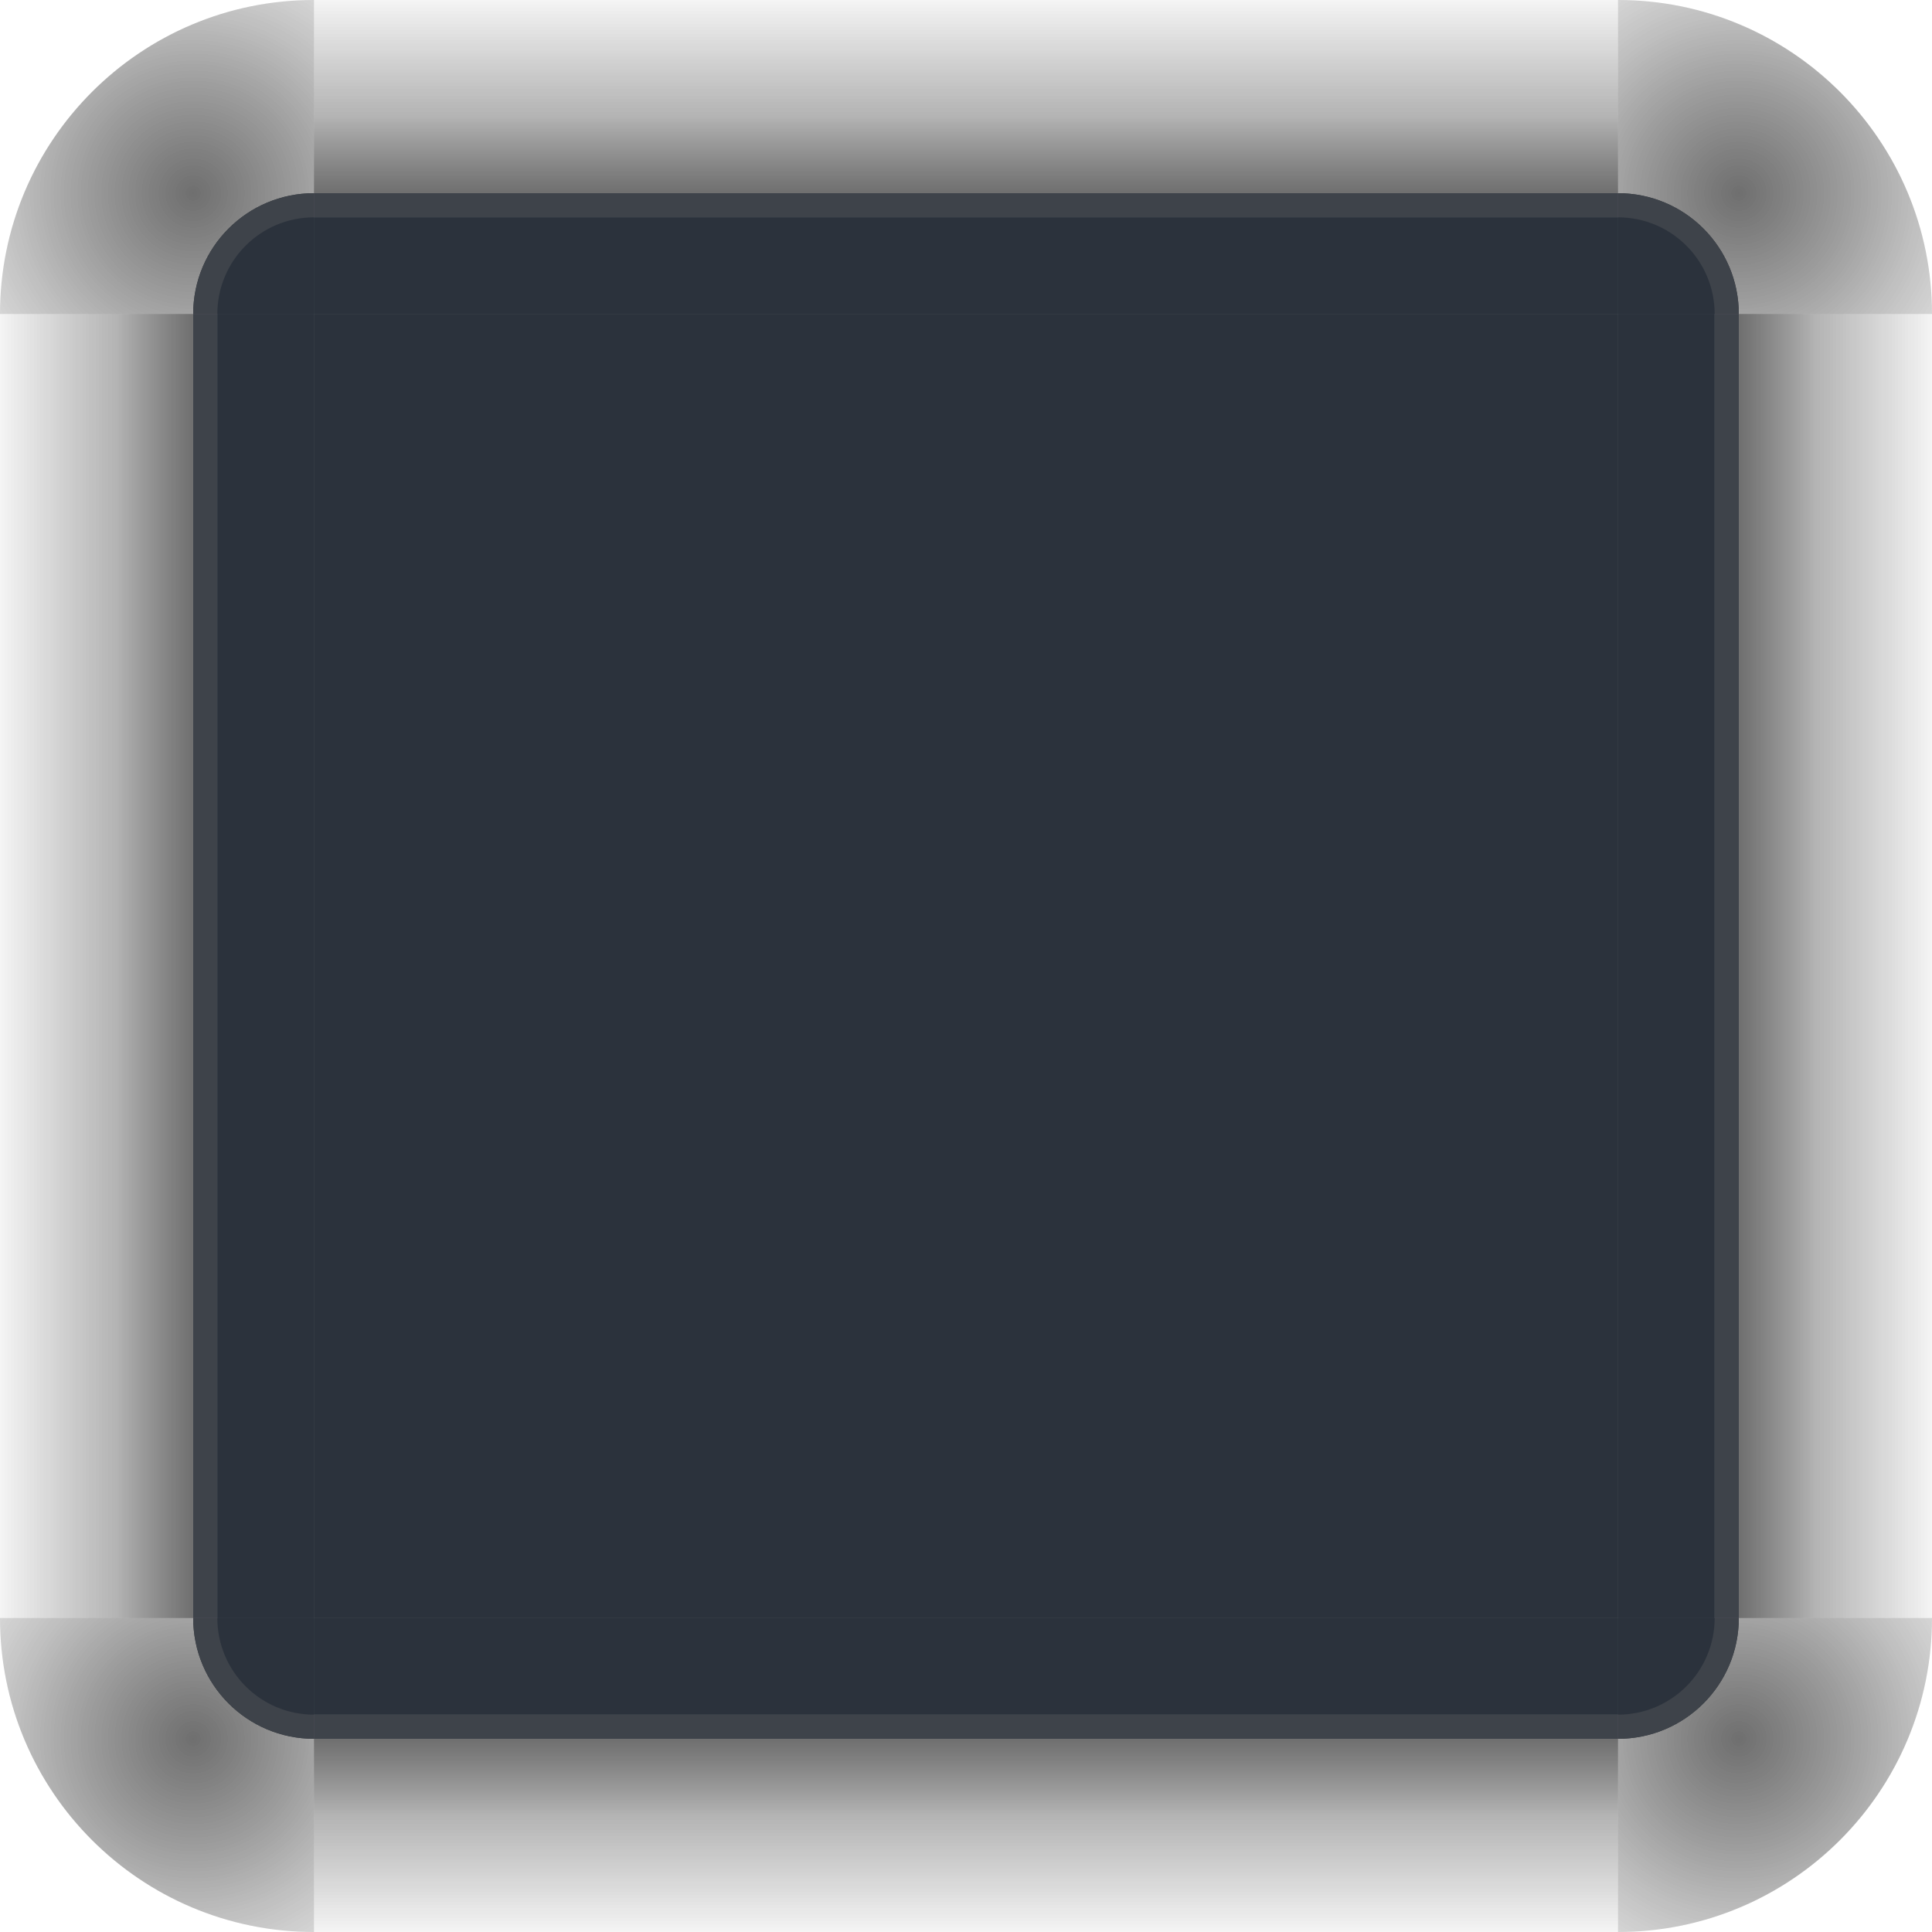
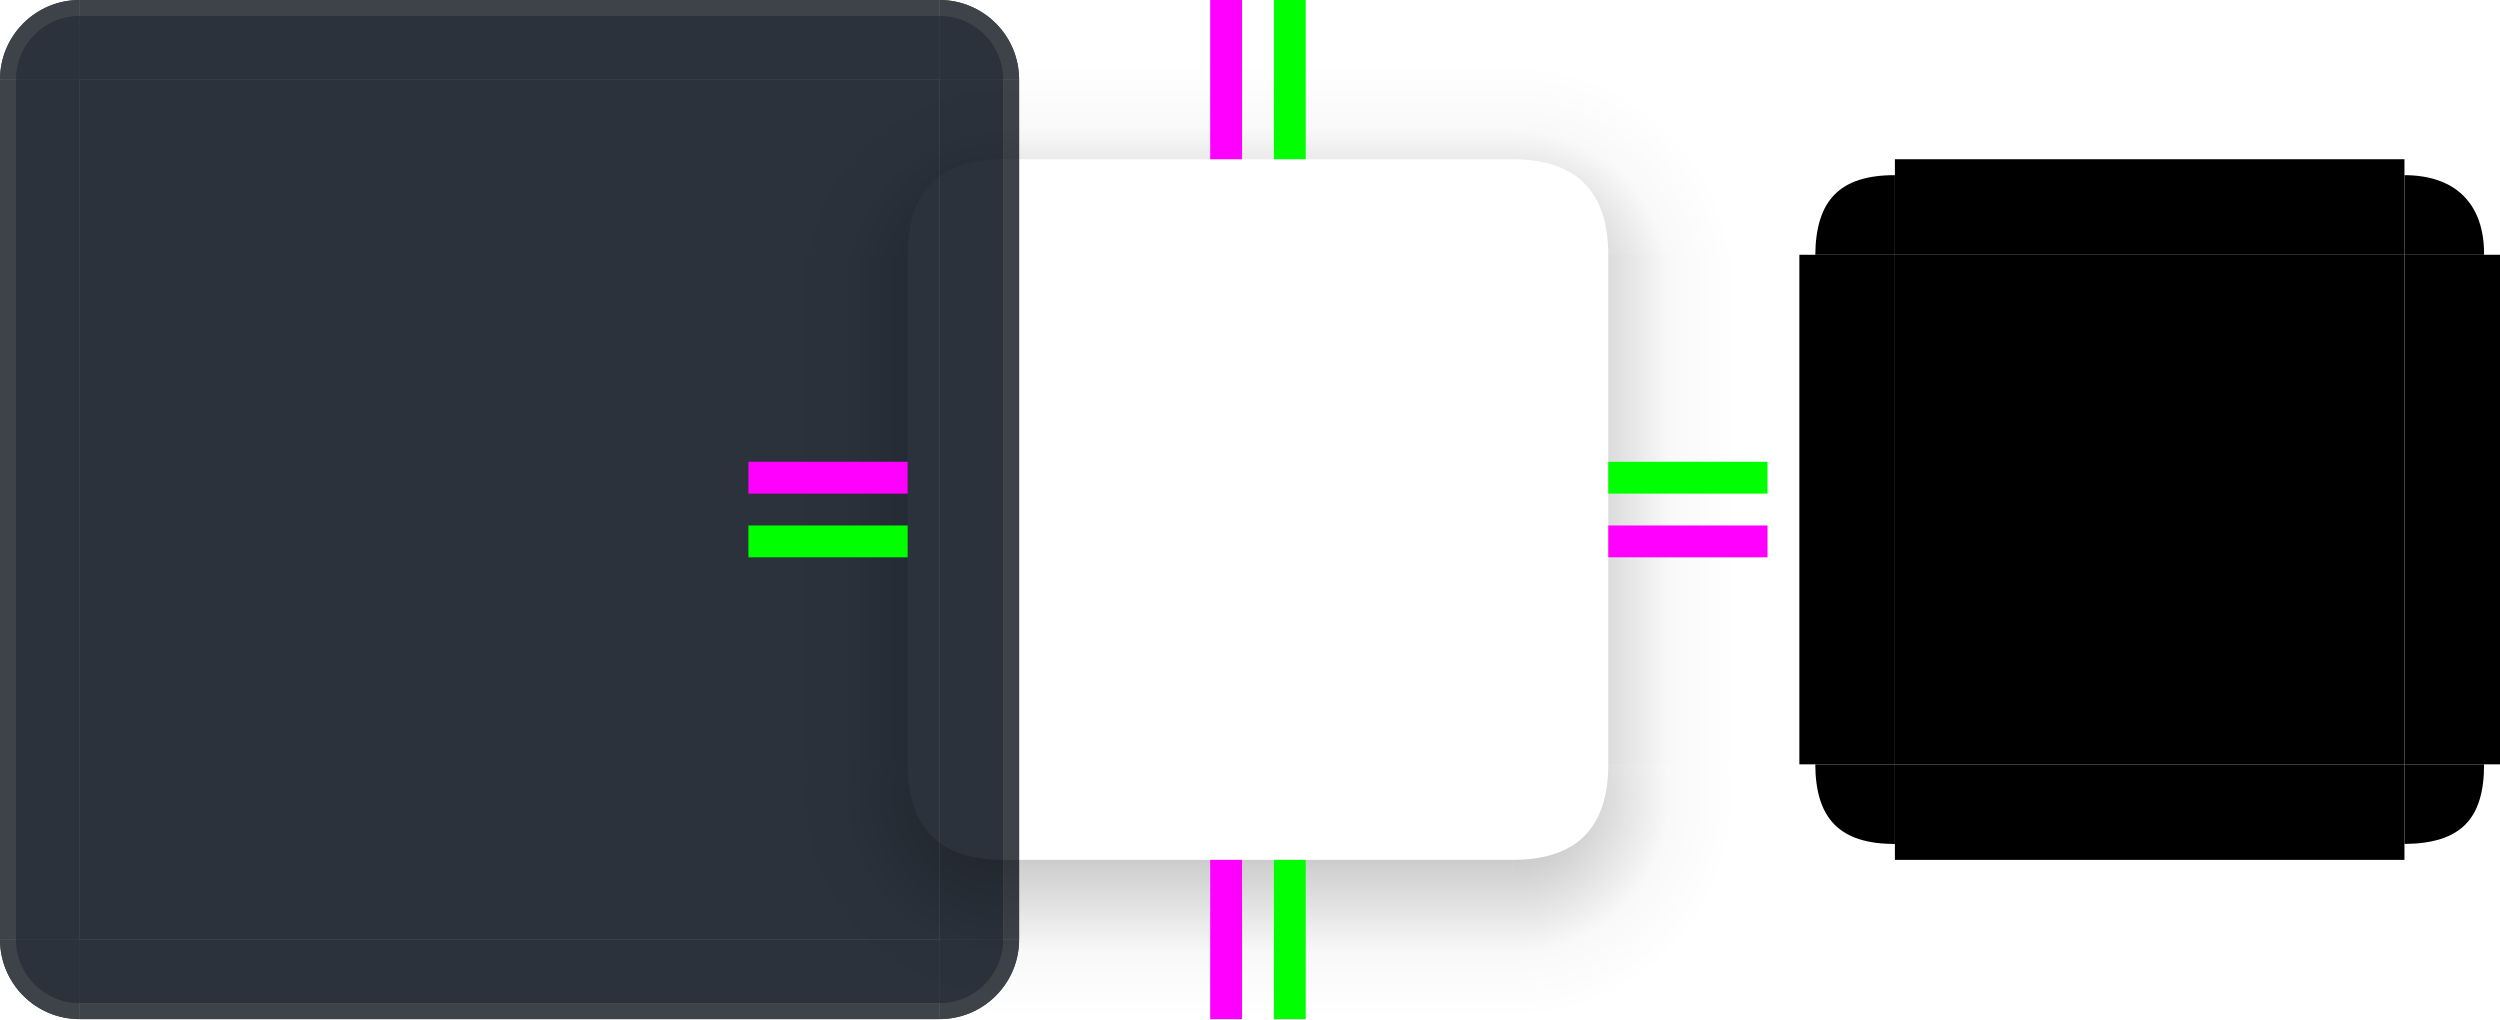
- <svg xmlns="http://www.w3.org/2000/svg" width="80" height="80">
-   <defs>
-     <linearGradient id="md-sh-top" gradientUnits="userSpaceOnUse" x1="0" y1="0" x2="0" y2="8">
-       <stop offset="0" stop-color="#000" stop-opacity="0.02" />
-       <stop offset="0.6" stop-color="#000" stop-opacity="0.16" />
-       <stop offset="1" stop-color="#000" stop-opacity="0.34" />
-     </linearGradient>
-     <linearGradient id="md-sh-bottom" gradientUnits="userSpaceOnUse" x1="0" y1="5" x2="0" y2="13">
-       <stop offset="0" stop-color="#000" stop-opacity="0.34" />
-       <stop offset="0.4" stop-color="#000" stop-opacity="0.16" />
-       <stop offset="1" stop-color="#000" stop-opacity="0.02" />
-     </linearGradient>
-     <linearGradient id="md-sh-left" gradientUnits="userSpaceOnUse" x1="0" y1="0" x2="8" y2="0">
-       <stop offset="0" stop-color="#000" stop-opacity="0.02" />
-       <stop offset="0.6" stop-color="#000" stop-opacity="0.16" />
-       <stop offset="1" stop-color="#000" stop-opacity="0.34" />
-     </linearGradient>
-     <linearGradient id="md-sh-right" gradientUnits="userSpaceOnUse" x1="5" y1="0" x2="13" y2="0">
-       <stop offset="0" stop-color="#000" stop-opacity="0.34" />
-       <stop offset="0.4" stop-color="#000" stop-opacity="0.16" />
-       <stop offset="1" stop-color="#000" stop-opacity="0.02" />
-     </linearGradient>
-     <radialGradient id="md-sh-tl" gradientUnits="userSpaceOnUse" cx="8" cy="8" r="13">
-       <stop offset="0" stop-color="#000" stop-opacity="0.34" />
-       <stop offset="0.55" stop-color="#000" stop-opacity="0.14" />
-       <stop offset="1" stop-color="#000" stop-opacity="0" />
-     </radialGradient>
-     <radialGradient id="md-sh-tr" gradientUnits="userSpaceOnUse" cx="5" cy="8" r="13">
-       <stop offset="0" stop-color="#000" stop-opacity="0.34" />
-       <stop offset="0.55" stop-color="#000" stop-opacity="0.14" />
-       <stop offset="1" stop-color="#000" stop-opacity="0" />
-     </radialGradient>
-     <radialGradient id="md-sh-bl" gradientUnits="userSpaceOnUse" cx="8" cy="5" r="13">
-       <stop offset="0" stop-color="#000" stop-opacity="0.34" />
-       <stop offset="0.55" stop-color="#000" stop-opacity="0.14" />
-       <stop offset="1" stop-color="#000" stop-opacity="0" />
-     </radialGradient>
-     <radialGradient id="md-sh-br" gradientUnits="userSpaceOnUse" cx="5" cy="5" r="13">
-       <stop offset="0" stop-color="#000" stop-opacity="0.34" />
-       <stop offset="0.55" stop-color="#000" stop-opacity="0.14" />
-       <stop offset="1" stop-color="#000" stop-opacity="0" />
-     </radialGradient>
-   </defs>
-   <g id="tl" transform="translate(0,0)">
-     <path d="M0,13 A13,13 0 0 1 13,0 L13,13 Z" fill="url(#md-sh-tl)" />
-     <g transform="translate(8,8)">
-       <path d="M0,5 A5,5 0 0 1 5,0 L5,5 Z" fill="#3E434A" />
-       <path d="M1,5 A4,4 0 0 1 5,1 L5,5 Z" fill="#2B323C" />
-     </g>
+ <svg xmlns="http://www.w3.org/2000/svg" xmlns:xlink="http://www.w3.org/1999/xlink" width="157" height="64" viewBox="0 0 157 64">
+   <g id="topleft" transform="translate(0,0)">
+     <path d="M0,5 A5,5 0 0 1 5,0 L5,5 Z" fill="#3E434A" />
+     <path d="M1,5 A4,4 0 0 1 5,1 L5,5 Z" fill="#2B323C" />
  </g>
-   <g id="tr" transform="translate(67,0)">
-     <path d="M0,0 A13,13 0 0 1 13,13 L0,13 Z" fill="url(#md-sh-tr)" />
-     <g transform="translate(0,8)">
-       <path d="M0,0 A5,5 0 0 1 5,5 L0,5 Z" fill="#3E434A" />
-       <path d="M0,1 A4,4 0 0 1 4,5 L0,5 Z" fill="#2B323C" />
-     </g>
+   <g id="topright" transform="translate(59,0)">
+     <path d="M0,0 A5,5 0 0 1 5,5 L0,5 Z" fill="#3E434A" />
+     <path d="M0,1 A4,4 0 0 1 4,5 L0,5 Z" fill="#2B323C" />
  </g>
-   <g id="bl" transform="translate(0,67)">
-     <path d="M0,0 A13,13 0 0 0 13,13 L13,0 Z" fill="url(#md-sh-bl)" />
-     <g transform="translate(8,0)">
-       <path d="M0,0 A5,5 0 0 0 5,5 L5,0 Z" fill="#3E434A" />
-       <path d="M1,0 A4,4 0 0 0 5,4 L5,0 Z" fill="#2B323C" />
-     </g>
+   <g id="bottomleft" transform="translate(0,59)">
+     <path d="M0,0 A5,5 0 0 0 5,5 L5,0 Z" fill="#3E434A" />
+     <path d="M1,0 A4,4 0 0 0 5,4 L5,0 Z" fill="#2B323C" />
  </g>
-   <g id="br" transform="translate(67,67)">
-     <path d="M13,0 A13,13 0 0 1 0,13 L0,0 Z" fill="url(#md-sh-br)" />
-     <g transform="translate(0,0)">
-       <path d="M5,0 A5,5 0 0 1 0,5 L0,0 Z" fill="#3E434A" />
-       <path d="M4,0 A4,4 0 0 1 0,4 L0,0 Z" fill="#2B323C" />
-     </g>
+   <g id="bottomright" transform="translate(59,59)">
+     <path d="M5,0 A5,5 0 0 1 0,5 L0,0 Z" fill="#3E434A" />
+     <path d="M4,0 A4,4 0 0 1 0,4 L0,0 Z" fill="#2B323C" />
  </g>
-   <g id="top" transform="translate(13,0)">
-     <rect x="0" y="0" width="54" height="8" fill="url(#md-sh-top)" />
-     <rect x="0" y="8" width="54" height="1" fill="#3E434A" />
-     <rect x="0" y="9" width="54" height="4" fill="#2B323C" />
+   <g id="top" transform="translate(5,0)">
+     <rect x="0" y="0" width="54" height="1" fill="#3E434A" />
+     <rect x="0" y="1" width="54" height="4" fill="#2B323C" />
  </g>
-   <g id="bottom" transform="translate(13,67)">
+   <g id="bottom" transform="translate(5,59)">
    <rect x="0" y="0" width="54" height="4" fill="#2B323C" />
    <rect x="0" y="4" width="54" height="1" fill="#3E434A" />
-     <rect x="0" y="5" width="54" height="8" fill="url(#md-sh-bottom)" />
  </g>
-   <g id="left" transform="translate(0,13)">
-     <rect x="0" y="0" width="8" height="54" fill="url(#md-sh-left)" />
-     <rect x="8" y="0" width="1" height="54" fill="#3E434A" />
-     <rect x="9" y="0" width="4" height="54" fill="#2B323C" />
+   <g id="left" transform="translate(0,5)">
+     <rect x="0" y="0" width="1" height="54" fill="#3E434A" />
+     <rect x="1" y="0" width="4" height="54" fill="#2B323C" />
  </g>
-   <g id="right" transform="translate(67,13)">
+   <g id="right" transform="translate(59,5)">
    <rect x="0" y="0" width="4" height="54" fill="#2B323C" />
    <rect x="4" y="0" width="1" height="54" fill="#3E434A" />
-     <rect x="5" y="0" width="8" height="54" fill="url(#md-sh-right)" />
  </g>
-   <g id="center" transform="translate(13,13)">
+   <g id="center" transform="translate(5,5)">
    <rect x="0" y="0" width="54" height="54" fill="#2B323C" />
  </g>
  <g id="hint-left-margin">
-     <rect x="8" y="28" width="13" height="4" fill="#000" fill-opacity="0" />
+     <rect x="0" y="20" width="5" height="4" fill="#000" fill-opacity="0" />
  </g>
  <g id="hint-right-margin">
-     <rect x="59" y="28" width="13" height="4" fill="#000" fill-opacity="0" />
+     <rect x="59" y="20" width="5" height="4" fill="#000" fill-opacity="0" />
  </g>
  <g id="hint-top-margin">
-     <rect x="28" y="8" width="4" height="13" fill="#000" fill-opacity="0" />
+     <rect x="20" y="0" width="4" height="5" fill="#000" fill-opacity="0" />
  </g>
  <g id="hint-bottom-margin">
-     <rect x="28" y="59" width="4" height="13" fill="#000" fill-opacity="0" />
+     <rect x="20" y="59" width="4" height="5" fill="#000" fill-opacity="0" />
  </g>
-   <g id="normal-tl" transform="translate(0,0)">
-     <path d="M0,13 A13,13 0 0 1 13,0 L13,13 Z" fill="url(#md-sh-tl)" />
-     <g transform="translate(8,8)">
-       <path d="M0,5 A5,5 0 0 1 5,0 L5,5 Z" fill="#3E434A" />
-       <path d="M1,5 A4,4 0 0 1 5,1 L5,5 Z" fill="#2B323C" />
-     </g>
+   <g id="normal-topleft" transform="translate(0,0)">
+     <path d="M0,5 A5,5 0 0 1 5,0 L5,5 Z" fill="#3E434A" />
+     <path d="M1,5 A4,4 0 0 1 5,1 L5,5 Z" fill="#2B323C" />
  </g>
-   <g id="normal-tr" transform="translate(67,0)">
-     <path d="M0,0 A13,13 0 0 1 13,13 L0,13 Z" fill="url(#md-sh-tr)" />
-     <g transform="translate(0,8)">
-       <path d="M0,0 A5,5 0 0 1 5,5 L0,5 Z" fill="#3E434A" />
-       <path d="M0,1 A4,4 0 0 1 4,5 L0,5 Z" fill="#2B323C" />
-     </g>
+   <g id="normal-topright" transform="translate(59,0)">
+     <path d="M0,0 A5,5 0 0 1 5,5 L0,5 Z" fill="#3E434A" />
+     <path d="M0,1 A4,4 0 0 1 4,5 L0,5 Z" fill="#2B323C" />
  </g>
-   <g id="normal-bl" transform="translate(0,67)">
-     <path d="M0,0 A13,13 0 0 0 13,13 L13,0 Z" fill="url(#md-sh-bl)" />
-     <g transform="translate(8,0)">
-       <path d="M0,0 A5,5 0 0 0 5,5 L5,0 Z" fill="#3E434A" />
-       <path d="M1,0 A4,4 0 0 0 5,4 L5,0 Z" fill="#2B323C" />
-     </g>
+   <g id="normal-bottomleft" transform="translate(0,59)">
+     <path d="M0,0 A5,5 0 0 0 5,5 L5,0 Z" fill="#3E434A" />
+     <path d="M1,0 A4,4 0 0 0 5,4 L5,0 Z" fill="#2B323C" />
  </g>
-   <g id="normal-br" transform="translate(67,67)">
-     <path d="M13,0 A13,13 0 0 1 0,13 L0,0 Z" fill="url(#md-sh-br)" />
-     <g transform="translate(0,0)">
-       <path d="M5,0 A5,5 0 0 1 0,5 L0,0 Z" fill="#3E434A" />
-       <path d="M4,0 A4,4 0 0 1 0,4 L0,0 Z" fill="#2B323C" />
-     </g>
+   <g id="normal-bottomright" transform="translate(59,59)">
+     <path d="M5,0 A5,5 0 0 1 0,5 L0,0 Z" fill="#3E434A" />
+     <path d="M4,0 A4,4 0 0 1 0,4 L0,0 Z" fill="#2B323C" />
  </g>
-   <g id="normal-top" transform="translate(13,0)">
-     <rect x="0" y="0" width="54" height="8" fill="url(#md-sh-top)" />
-     <rect x="0" y="8" width="54" height="1" fill="#3E434A" />
-     <rect x="0" y="9" width="54" height="4" fill="#2B323C" />
+   <g id="normal-top" transform="translate(5,0)">
+     <rect x="0" y="0" width="54" height="1" fill="#3E434A" />
+     <rect x="0" y="1" width="54" height="4" fill="#2B323C" />
  </g>
-   <g id="normal-bottom" transform="translate(13,67)">
+   <g id="normal-bottom" transform="translate(5,59)">
    <rect x="0" y="0" width="54" height="4" fill="#2B323C" />
    <rect x="0" y="4" width="54" height="1" fill="#3E434A" />
-     <rect x="0" y="5" width="54" height="8" fill="url(#md-sh-bottom)" />
  </g>
-   <g id="normal-left" transform="translate(0,13)">
-     <rect x="0" y="0" width="8" height="54" fill="url(#md-sh-left)" />
-     <rect x="8" y="0" width="1" height="54" fill="#3E434A" />
-     <rect x="9" y="0" width="4" height="54" fill="#2B323C" />
+   <g id="normal-left" transform="translate(0,5)">
+     <rect x="0" y="0" width="1" height="54" fill="#3E434A" />
+     <rect x="1" y="0" width="4" height="54" fill="#2B323C" />
  </g>
-   <g id="normal-right" transform="translate(67,13)">
+   <g id="normal-right" transform="translate(59,5)">
    <rect x="0" y="0" width="4" height="54" fill="#2B323C" />
    <rect x="4" y="0" width="1" height="54" fill="#3E434A" />
-     <rect x="5" y="0" width="8" height="54" fill="url(#md-sh-right)" />
  </g>
-   <g id="normal-center" transform="translate(13,13)">
+   <g id="normal-center" transform="translate(5,5)">
    <rect x="0" y="0" width="54" height="54" fill="#2B323C" />
  </g>
  <g id="normal-hint-left-margin">
-     <rect x="8" y="28" width="13" height="4" fill="#000" fill-opacity="0" />
+     <rect x="0" y="20" width="5" height="4" fill="#000" fill-opacity="0" />
  </g>
  <g id="normal-hint-right-margin">
-     <rect x="59" y="28" width="13" height="4" fill="#000" fill-opacity="0" />
+     <rect x="59" y="20" width="5" height="4" fill="#000" fill-opacity="0" />
  </g>
  <g id="normal-hint-top-margin">
-     <rect x="28" y="8" width="4" height="13" fill="#000" fill-opacity="0" />
+     <rect x="20" y="0" width="4" height="5" fill="#000" fill-opacity="0" />
  </g>
  <g id="normal-hint-bottom-margin">
-     <rect x="28" y="59" width="4" height="13" fill="#000" fill-opacity="0" />
+     <rect x="20" y="59" width="4" height="5" fill="#000" fill-opacity="0" />
  </g>
+   <defs>
+     <linearGradient id="shadow-side" gradientUnits="userSpaceOnUse">
+       <stop id="stop1762" offset="0" style="stop-color:#000;stop-opacity:.2" />
+       <stop id="stop1760" offset=".333" style="stop-color:#000;stop-opacity:.1" />
+       <stop id="stop1758" offset=".5" style="stop-color:#000;stop-opacity:.05" />
+       <stop id="stop1756" offset=".583" style="stop-color:#000;stop-opacity:.025" />
+       <stop id="stop1754" offset="1" style="stop-color:#000;stop-opacity:0" />
+     </linearGradient>
+     <linearGradient id="shadow-corner" gradientUnits="userSpaceOnUse">
+       <stop id="stop11958" offset="0" style="stop-color:#000;stop-opacity:1" />
+       <stop id="stop11960" offset=".286" style="stop-color:#000;stop-opacity:.2" />
+       <stop id="stop11962" offset=".524" style="stop-color:#000;stop-opacity:.1" />
+       <stop id="stop11966" offset=".643" style="stop-color:#000;stop-opacity:.05" />
+       <stop id="stop11968" offset=".702" style="stop-color:#000;stop-opacity:.025" />
+       <stop id="stop11970" offset="1" style="stop-color:#000;stop-opacity:0" />
+     </linearGradient>
+     <linearGradient xlink:href="#shadow-side" id="linearGradient4945" gradientUnits="userSpaceOnUse" x1="16" y1="14" x2="16" y2="4" />
+     <linearGradient xlink:href="#shadow-side" id="linearGradient1734" gradientUnits="userSpaceOnUse" x1="16" y1="6" x2="16" y2="16" />
+     <linearGradient xlink:href="#shadow-side" id="linearGradient1984" gradientUnits="userSpaceOnUse" x1="12" y1="16" x2="2" y2="16" />
+     <linearGradient xlink:href="#shadow-side" id="linearGradient8667" gradientUnits="userSpaceOnUse" x1="4" y1="16" x2="14" y2="16" />
+     <radialGradient xlink:href="#shadow-corner" id="radialGradient3268" cx="95" cy="50" fx="95" fy="50" r="6.5" gradientUnits="userSpaceOnUse" gradientTransform="matrix(0,2.153846,-2.153846,0,107.6923,-202.6154)" />
+     <radialGradient xlink:href="#shadow-corner" id="radialGradient3268-4" cx="95" cy="50" fx="95" fy="50" r="6.5" gradientUnits="userSpaceOnUse" gradientTransform="matrix(0,2.153846,-2.153846,0,107.6923,-202.6154)" />
+     <radialGradient xlink:href="#shadow-corner" id="radialGradient3268-6" cx="93.143" cy="50" fx="93.143" fy="50" r="6.5" gradientUnits="userSpaceOnUse" gradientTransform="matrix(0,2.153846,-2.153846,0,107.6923,-202.6154)" />
+     <radialGradient xlink:href="#shadow-corner" id="radialGradient3268-6-6" cx="93.143" cy="50" fx="93.143" fy="50" r="6.5" gradientUnits="userSpaceOnUse" gradientTransform="matrix(0,2.153846,-2.153846,0,107.6923,-202.6154)" />
+   </defs>
+   <g id="shadow-bottomright-9" transform="translate(95,48)" />
+   <g id="shadow-center" transform="translate(63,16)">
+     <rect id="rect4908" height="32" style="opacity:0.001;fill-opacity:0.001" width="32" x="0" y="0" />
+   </g>
+   <g id="shadow-topleft" transform="rotate(180,31.5,8)">
+     <path d="M 0,6 V 0 H 6 C 6,4 4,6 0,6 Z" style="opacity:0.001;fill:#000000;fill-opacity:0.004" id="path95-4-2" />
+     <path id="path2368-7-5" style="fill:url(#radialGradient3268-6-6);fill-opacity:1;fill-rule:evenodd;stroke-width:1" d="M 6,0 C 6,4 4,6 0,6 V 16 H 3 C 10.18,16 16,10.18 16,3 V 0 Z" />
+   </g>
+   <g id="shadow-top" transform="translate(63)">
+     <rect id="st" height="10" width="32" style="fill:url(#linearGradient4945);fill-opacity:1" x="0" y="0" />
+     <rect id="rect1546" height="6" style="opacity:0.001;fill:#000000;fill-opacity:0.004;fill-rule:evenodd" width="32" y="10" x="0" />
+   </g>
+   <g id="shadow-bottom" transform="translate(63,48)">
+     <rect id="rect1546-6" height="6" style="opacity:0.001;fill:#000000;fill-opacity:0.004;fill-rule:evenodd" width="32" x="0" y="0" />
+     <rect id="sb" height="10" width="32" y="6" style="fill:url(#linearGradient1734);fill-opacity:1" x="0" />
+   </g>
+   <g id="shadow-left" transform="translate(47,16)">
+     <rect id="sl" height="32" width="10" style="fill:url(#linearGradient1984);fill-opacity:1" x="0" y="0" />
+     <rect id="rect1546-3-7" height="32" style="opacity:0.001;fill:#000000;fill-opacity:0.004;fill-rule:evenodd" width="6" x="10" y="0" />
+   </g>
+   <g id="shadow-right" transform="translate(95,16)">
+     <rect id="rect1546-3" height="32" style="opacity:0.001;fill:#000000;fill-opacity:0.004;fill-rule:evenodd" width="6" x="0" y="0" />
+     <rect id="sr" height="32" width="10" x="6" style="fill:url(#linearGradient8667);fill-opacity:1" y="0" />
+   </g>
+   <rect id="shadow-hint-top-margin" height="10" style="fill:#ff00ff" width="2" x="76" y="0" />
+   <rect id="shadow-hint-bottom-margin" height="10" style="fill:#ff00ff" width="2" x="76" y="54" />
+   <rect id="shadow-hint-right-margin" height="2" style="fill:#ff00ff" width="10" x="101" y="33" />
+   <rect id="shadow-hint-left-margin" height="2" style="fill:#ff00ff" width="10" x="47" y="29" />
+   <rect id="shadow-hint-top-inset" height="10" style="fill:#00ff00" width="2" x="80" y="0" />
+   <rect id="shadow-hint-bottom-inset" height="10" style="fill:#00ff00" width="2" x="80" y="54" />
+   <rect id="shadow-hint-right-inset" height="2" style="fill:#00ff00" width="10" x="101" y="29" />
+   <rect id="shadow-hint-left-inset" height="2" style="fill:#00ff00" width="10" x="47" y="33" />
+   <g id="shadow-bottomright" transform="translate(95,48)">
+     <path d="M 0,6 V 0 H 6 C 6,3.999 3.98,6 0,6 Z" style="opacity:0.001;fill:#000000;fill-opacity:0.004" id="path95" />
+     <path id="path2368" style="fill:url(#radialGradient3268);fill-opacity:1;fill-rule:evenodd;stroke-width:1" d="M 6,0 C 6,4 4,6 0,6 V 16 H 3 C 10.18,16 16,10.18 16,3 V 0 Z" />
+   </g>
+   <g id="shadow-bottomleft" transform="matrix(-1,0,0,1,63,48)">
+     <path d="M 3,6 H 0 V 0 H 6 V 3 C 6,4.657 4.657,6 3,6 Z" style="opacity:0.001;fill:#000000;fill-opacity:0.004" id="path95-1" />
+     <path id="path2368-0" style="fill:url(#radialGradient3268-4);fill-opacity:1;fill-rule:evenodd;stroke-width:1" d="M 6,0 C 6,3.999 3.995,6 0,6 V 16 H 3 C 10.18,16 16,10.18 16,3 V 0 Z" />
+   </g>
+   <g id="shadow-topright" transform="matrix(1,0,0,-1,95,16)">
+     <path d="M 3,6 H 0 V 0 H 6 V 3 C 6,4.657 4.657,6 3,6 Z" style="opacity:0.001;fill:#000000;fill-opacity:0.004" id="path95-4" />
+     <path id="path2368-7" style="fill:url(#radialGradient3268-6);fill-opacity:1;fill-rule:evenodd;stroke-width:1" d="M 6,0 C 6,3.988 3.974,6 0,6 V 16 H 3 C 10.18,16 16,10.18 16,3 V 0 Z" />
+   </g>
+   <rect id="mask-top" height="6" width="32" x="119" y="10" />
+   <rect id="mask-center" height="32" width="32" x="119" y="16" />
+   <rect id="mask-bottom" height="6" transform="scale(1,-1)" width="32" x="119" y="-54" />
+   <rect id="mask-left" height="32" width="6" x="113" y="16" />
+   <rect id="mask-right" height="32" width="6" x="151" y="16" />
+   <path id="mask-topleft" d="m 114,16 h -1 6 v -6 1 c -3.457,-0.005 -4.963,1.573 -5,5 z" />
+   <path id="mask-topright" d="m 156,16 h 1 -6 v -6 1 c 3.233,0.006 5.021,1.824 5,5 z" />
+   <path id="mask-bottomright" d="m 156,48 h 1 -6 v 6 -1 c 3.531,-0.032 5,-1.554 5,-5 z" />
+   <path id="mask-bottomleft" d="m 114,48 h -1 6 v 6 -1 c -3.457,0.005 -4.984,-1.58 -5,-5 z" />
</svg>
